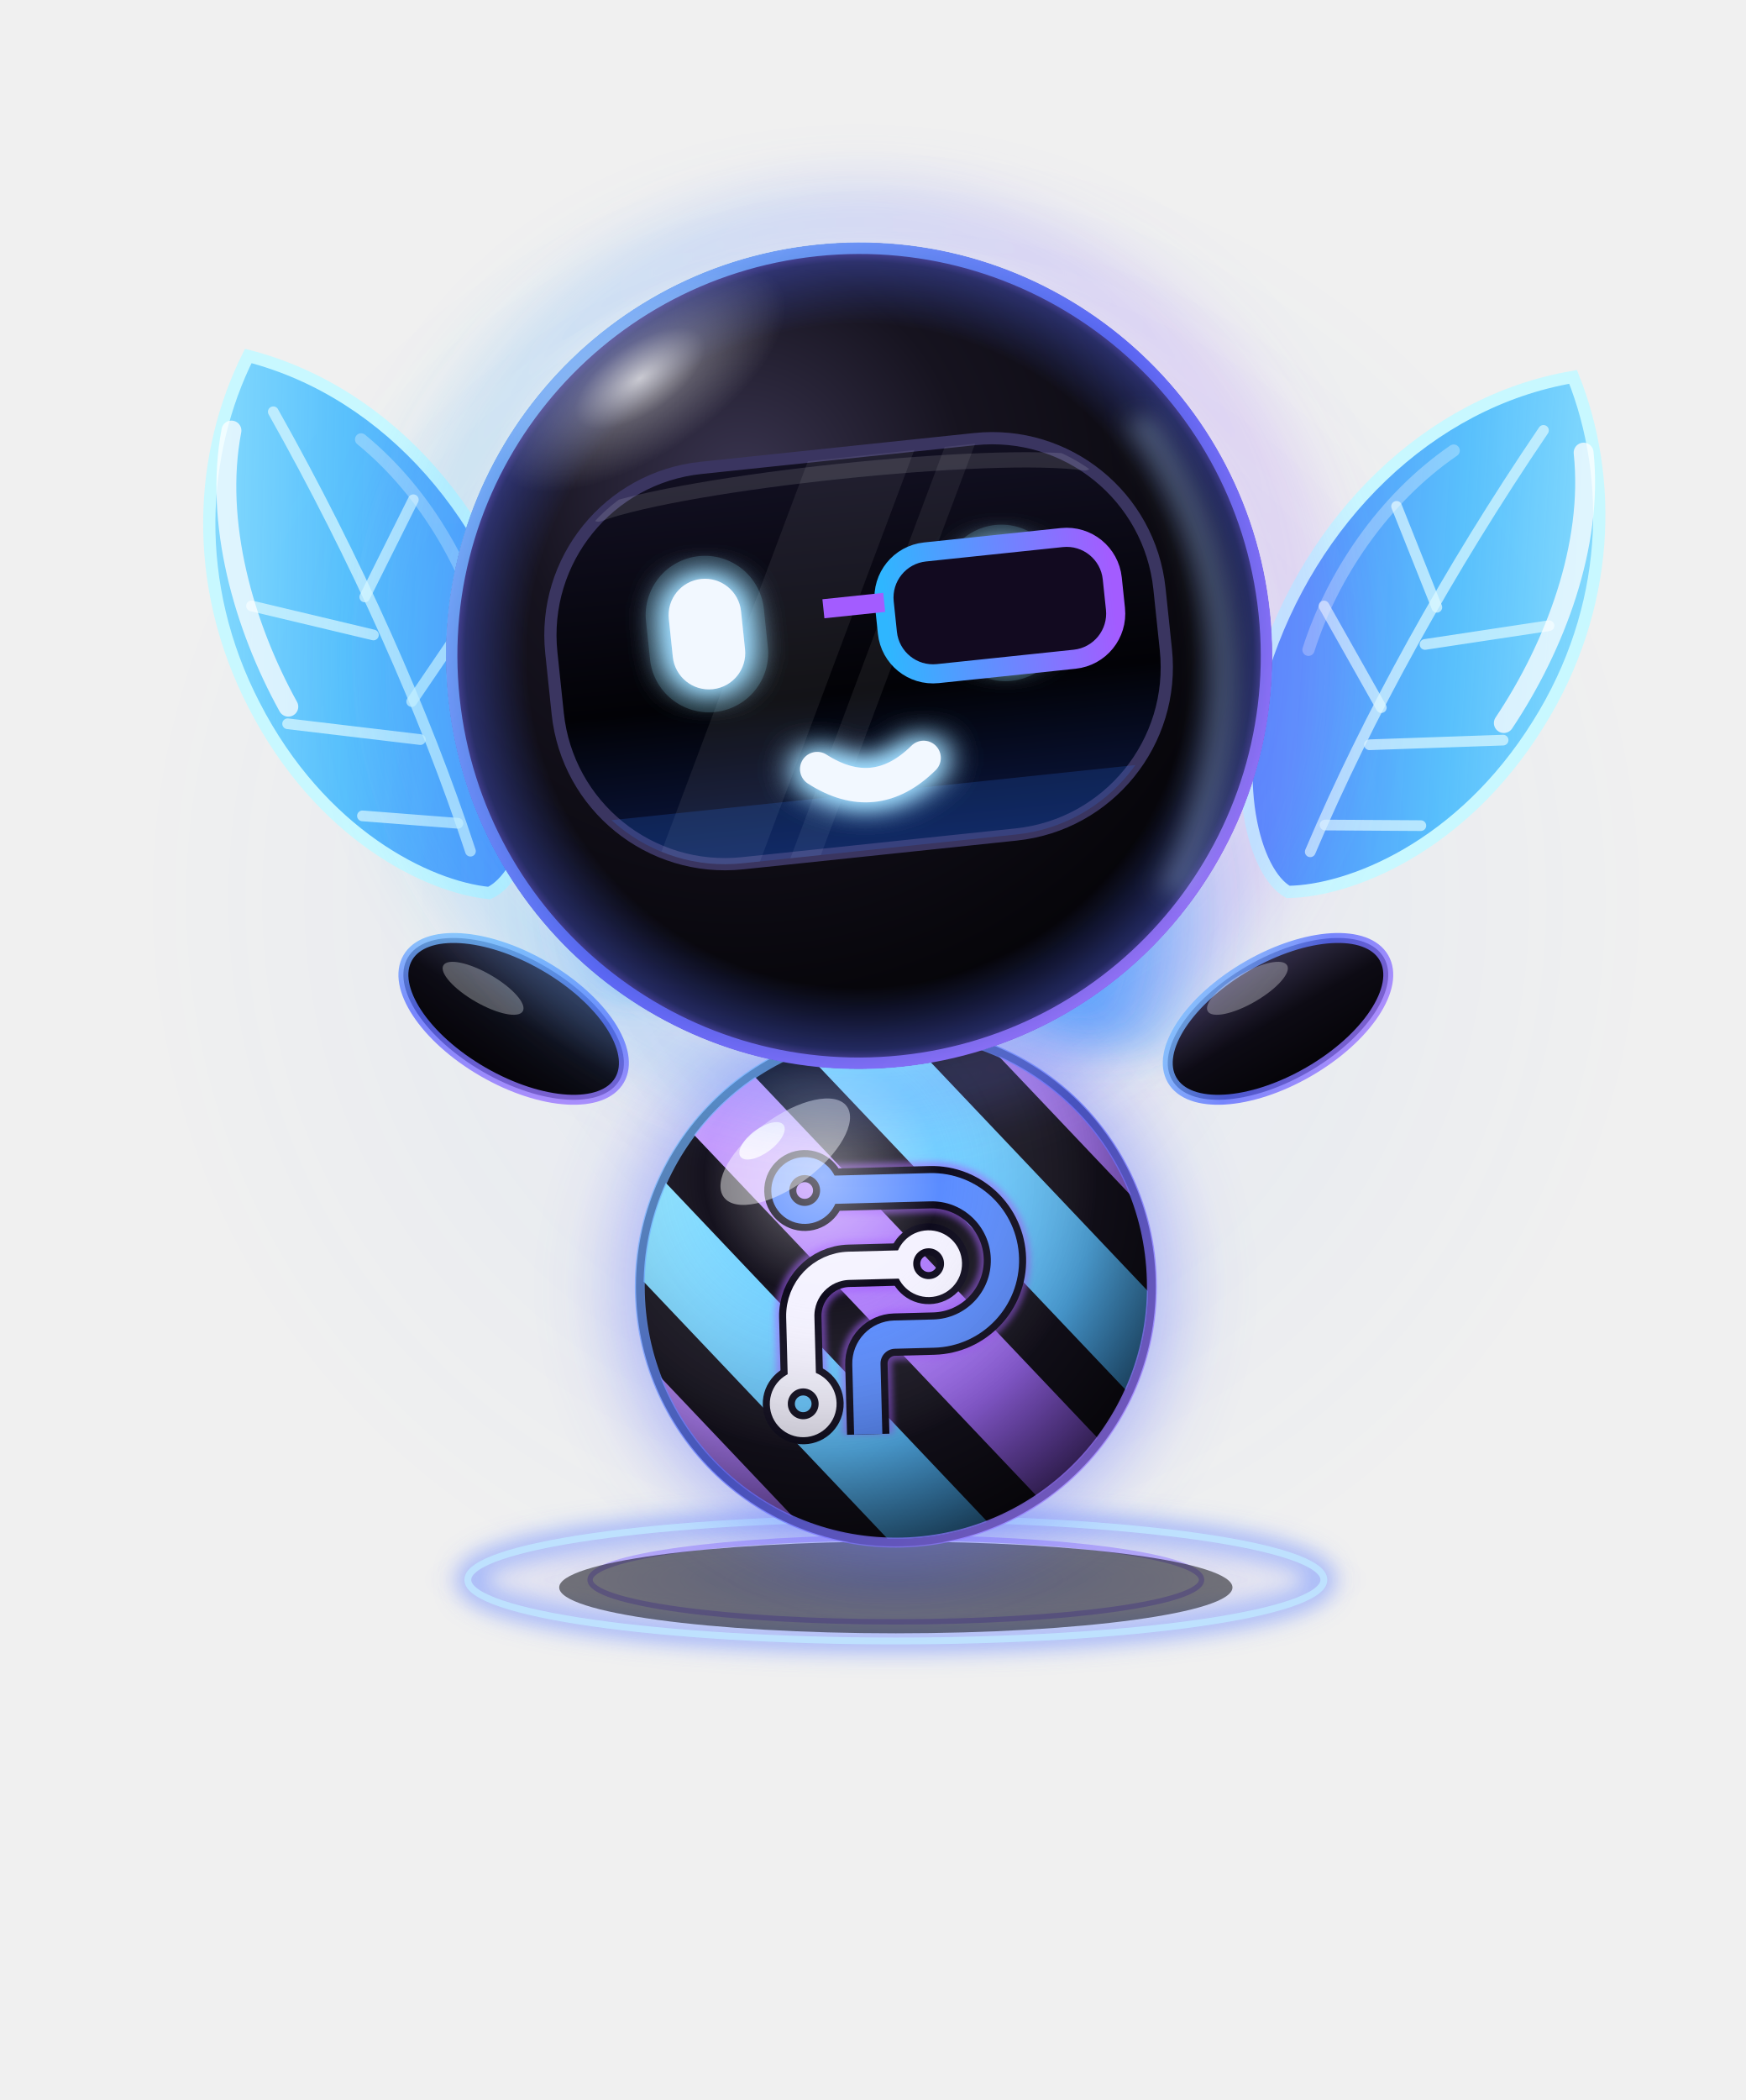
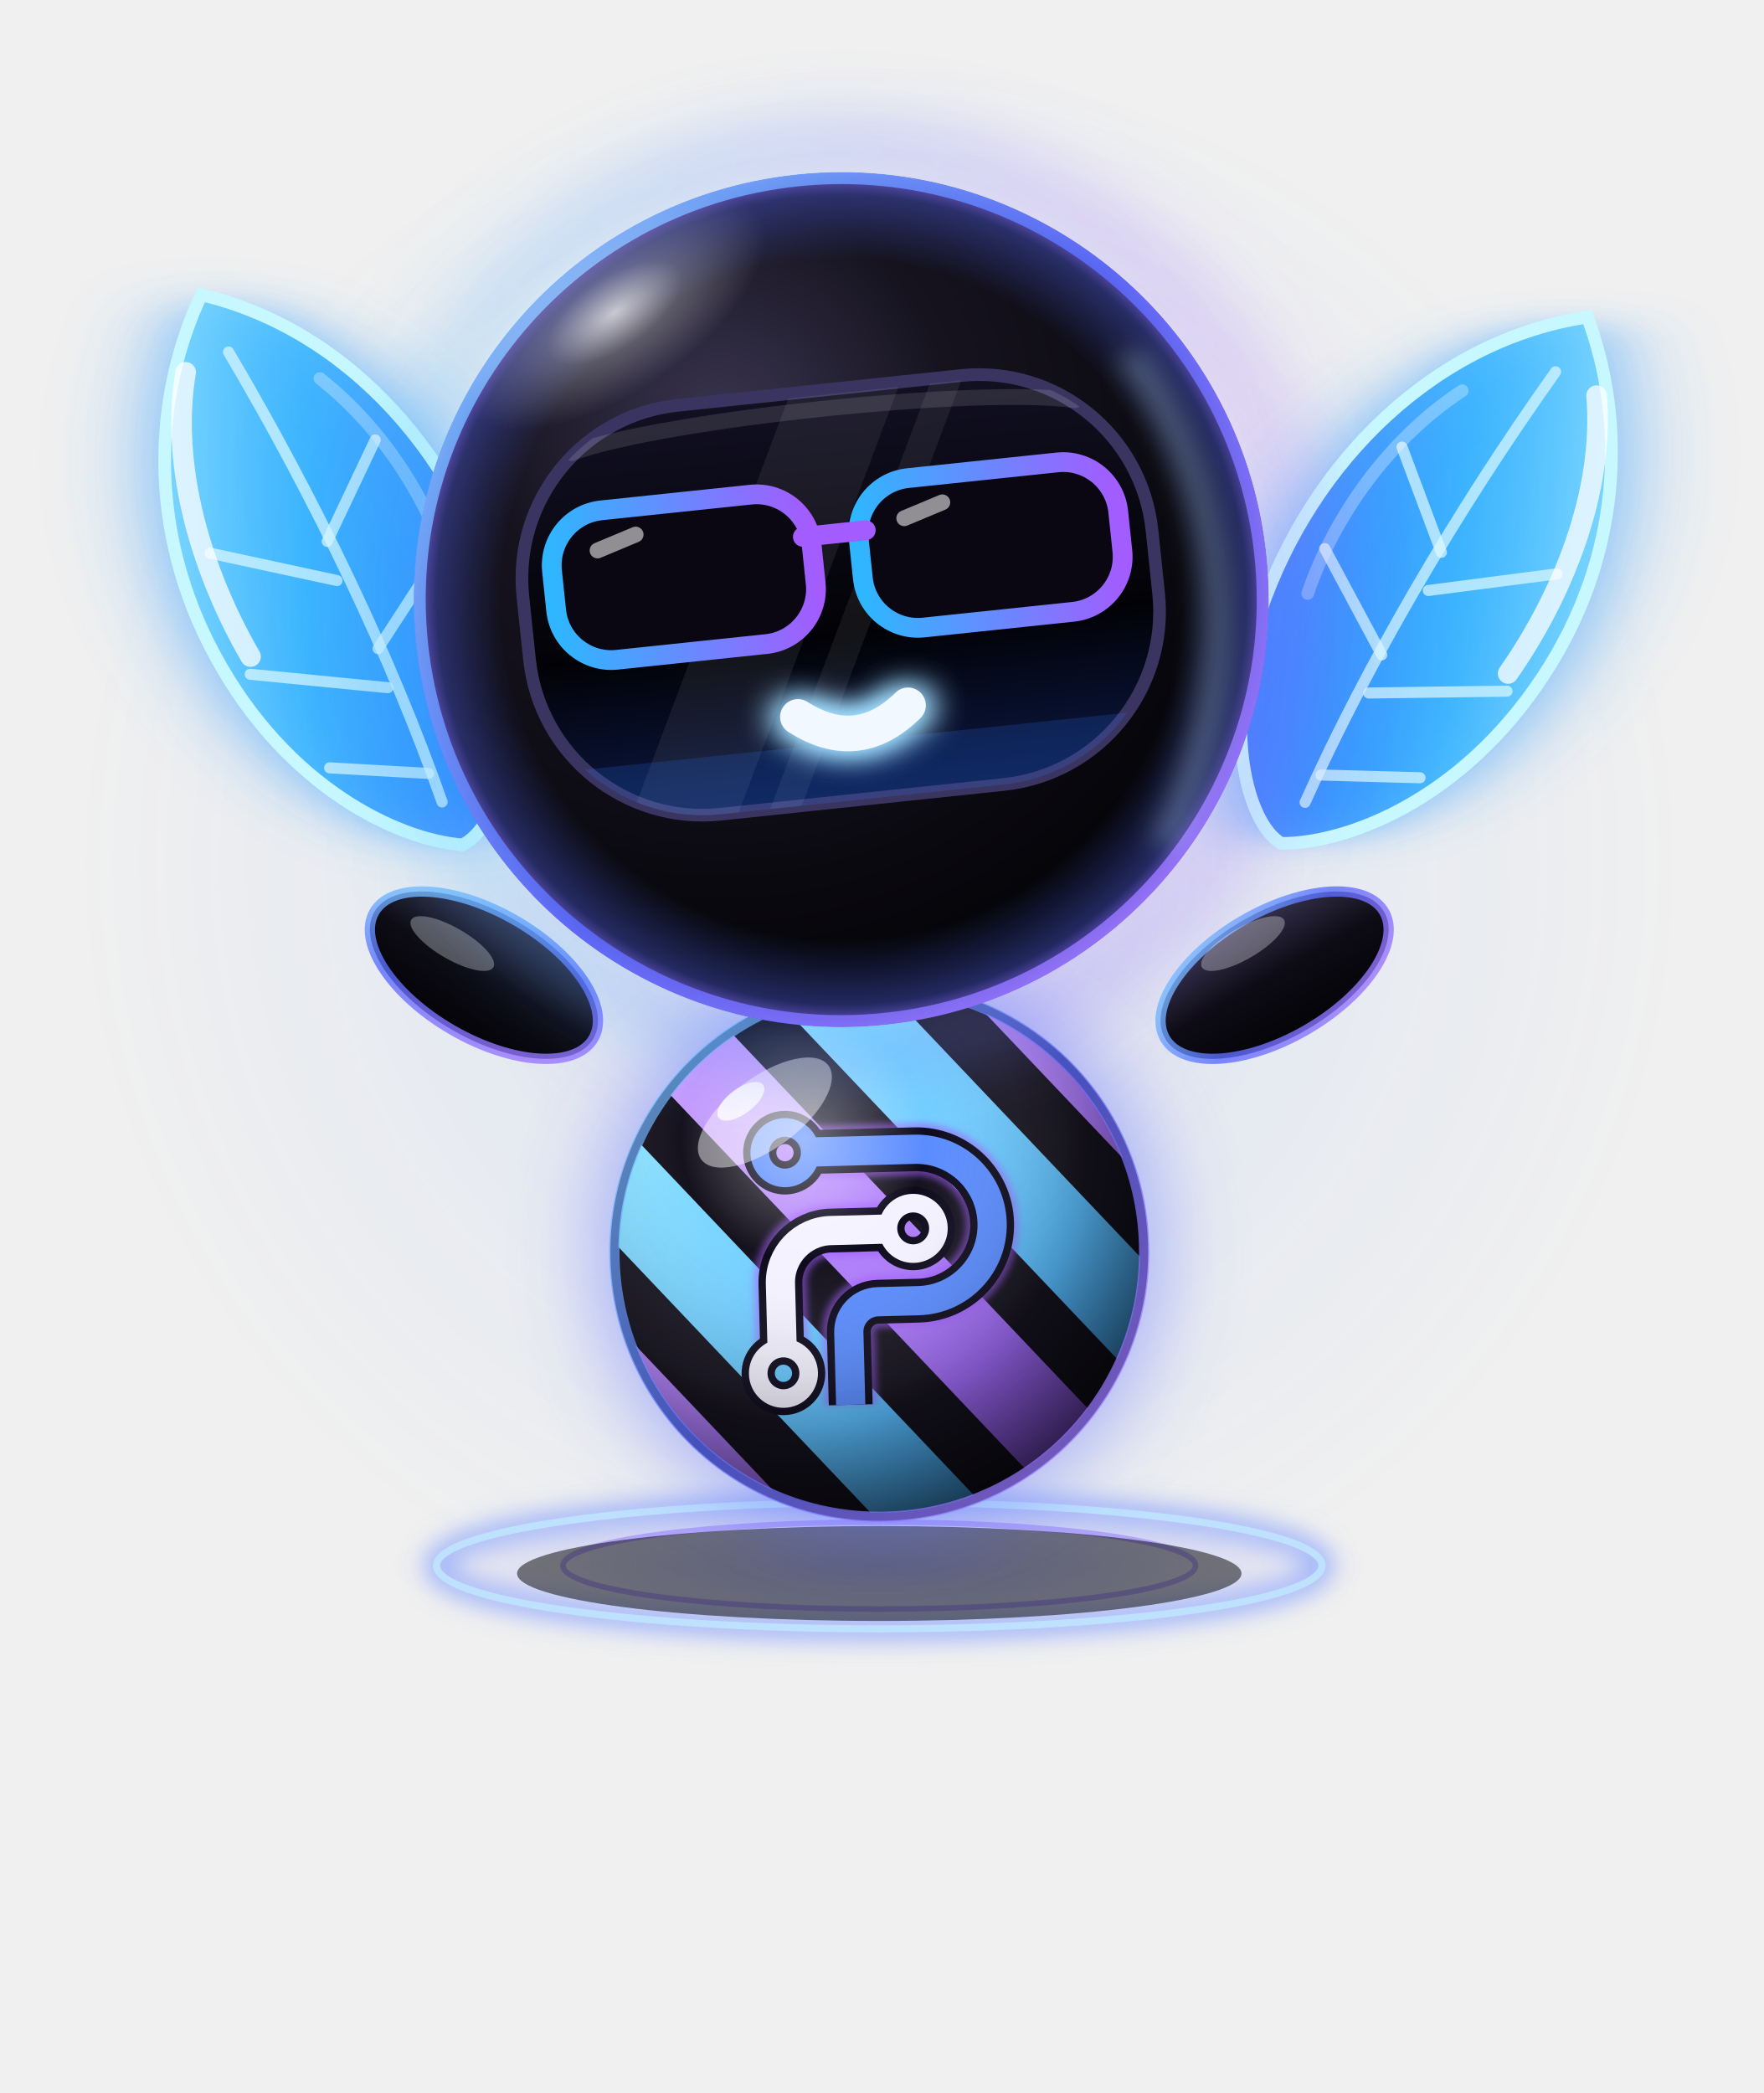
- <svg xmlns="http://www.w3.org/2000/svg" viewBox="-17.2 -17.6 228.4 274.6" role="img" aria-label="Yayen" width="2048" height="2463">
+ <svg xmlns="http://www.w3.org/2000/svg" viewBox="-11.2 -9 223 264.7" role="img" aria-label="Yayen" width="2048" height="2431">
  <defs>
    <filter id="yv1-glow" x="-50%" y="-50%" width="200%" height="200%">
      <feGaussianBlur in="SourceGraphic" stdDeviation="2.2" result="b" />
      <feColorMatrix in="b" type="matrix" values="0 0 0 0 .35  0 0 0 0 .72  0 0 0 0 1  0 0 0 1.4 0" result="c" />
      <feMerge>
        <feMergeNode in="c" />
        <feMergeNode in="c" />
        <feMergeNode in="SourceGraphic" />
      </feMerge>
    </filter>
    <filter id="yv1-blur" x="-50%" y="-50%" width="200%" height="200%">
      <feGaussianBlur stdDeviation="5" />
    </filter>
    <filter id="yv1-blur2" x="-50%" y="-50%" width="200%" height="200%">
      <feGaussianBlur stdDeviation="1.6" />
    </filter>
    <radialGradient id="yv1-aura" cx="50%" cy="50%" r="50%">
      <stop offset="0" stop-color="#8a2be2" stop-opacity=".5" />
      <stop offset=".55" stop-color="#2f7bff" stop-opacity=".16" />
      <stop offset="1" stop-color="#2f7bff" stop-opacity="0" />
    </radialGradient>
    <radialGradient id="yv1-head" cx="38%" cy="28%" r="78%">
      <stop offset="0" stop-color="#3a3550" />
      <stop offset=".35" stop-color="#16131f" />
      <stop offset=".8" stop-color="#07060b" />
      <stop offset="1" stop-color="#020205" />
    </radialGradient>
    <radialGradient id="yv1-headRim" cx="50%" cy="50%" r="50%">
      <stop offset=".8" stop-color="#4b6bff" stop-opacity="0" />
      <stop offset=".95" stop-color="#5a6cff" stop-opacity=".35" />
      <stop offset="1" stop-color="#9a6bff" stop-opacity=".75" />
    </radialGradient>
    <radialGradient id="yv1-spec" cx="50%" cy="50%" r="50%">
      <stop offset="0" stop-color="#fff" stop-opacity=".75" />
      <stop offset=".45" stop-color="#fff" stop-opacity=".25" />
      <stop offset="1" stop-color="#fff" stop-opacity="0" />
    </radialGradient>
    <linearGradient id="yv1-rim" x1="0" y1="0" x2="1" y2="0">
      <stop offset="0" stop-color="#2fb6ff" />
      <stop offset="1" stop-color="#a35cff" />
    </linearGradient>
    <linearGradient id="yv1-rimV" x1="0" y1="0" x2="1" y2="1">
      <stop offset="0" stop-color="#7fd8ff" />
      <stop offset=".5" stop-color="#5a6cff" />
      <stop offset="1" stop-color="#b07aff" />
    </linearGradient>
    <linearGradient id="yv1-visor" x1="0" y1="0" x2="0" y2="1">
      <stop offset="0" stop-color="#121022" />
      <stop offset=".6" stop-color="#020206" />
      <stop offset="1" stop-color="#0b1844" />
    </linearGradient>
    <linearGradient id="yv1-wing" x1="0" y1="0" x2="1" y2="1">
      <stop offset="0" stop-color="#9eecff" stop-opacity=".92" />
      <stop offset=".45" stop-color="#38b6ff" stop-opacity=".82" />
      <stop offset="1" stop-color="#2456ff" stop-opacity=".78" />
    </linearGradient>
    <linearGradient id="yv1-arm" x1="0" y1="0" x2="0" y2="1">
      <stop offset="0" stop-color="#34304a" />
      <stop offset=".5" stop-color="#0d0b14" />
      <stop offset="1" stop-color="#050408" />
    </linearGradient>
    <linearGradient id="yv1-pu" x1="0" y1="0" x2="0" y2="1">
      <stop offset="0" stop-color="#d8b4ff" />
      <stop offset="1" stop-color="#8243f5" />
    </linearGradient>
    <linearGradient id="yv1-cy" x1="0" y1="0" x2="0" y2="1">
      <stop offset="0" stop-color="#a6f4ff" />
      <stop offset="1" stop-color="#2a9bff" />
    </linearGradient>
    <radialGradient id="yv1-ball" cx="36%" cy="28%" r="78%">
      <stop offset="0" stop-color="#fff" stop-opacity=".42" />
      <stop offset=".3" stop-color="#fff" stop-opacity="0" />
      <stop offset=".7" stop-color="#000" stop-opacity=".22" />
      <stop offset="1" stop-color="#000" stop-opacity=".72" />
    </radialGradient>
    <radialGradient id="yv1-floor" cx="50%" cy="50%" r="50%">
      <stop offset="0" stop-color="#5a6cff" stop-opacity=".35" />
      <stop offset=".7" stop-color="#3a3cff" stop-opacity=".08" />
      <stop offset="1" stop-color="#3a3cff" stop-opacity="0" />
    </radialGradient>
    <linearGradient id="yv1-holo" x1="0" y1="0" x2="0" y2="1">
      <stop offset="0" stop-color="#2fb6ff" stop-opacity=".28" />
      <stop offset="1" stop-color="#a35cff" stop-opacity=".12" />
    </linearGradient>
    <clipPath id="yv1-cbody">
      <circle cx="100" cy="148" r="33" />
    </clipPath>
    <clipPath id="yv1-chead">
      <circle cx="100" cy="66" r="54" />
    </clipPath>
    <clipPath id="yv1-cvisor">
      <rect class="visorClip" x="60" y="40" width="80" height="52" rx="22" transform="translate(100 65.4) scale(1 1) translate(-100 -66)" />
    </clipPath>
    <mask id="yv1-mL" maskUnits="userSpaceOnUse" x="0" y="0" width="200" height="200">
      <rect width="200" height="200" fill="#fff" />
      <rect class="lidL" fill="#000" x="71" y="49.85" width="19" height="0" />
      <ellipse class="cutL" fill="#000" cx="80.5" cy="79.05" rx="9.98" ry="8.7" opacity="0" />
    </mask>
    <mask id="yv1-mR" maskUnits="userSpaceOnUse" x="0" y="0" width="200" height="200">
      <rect width="200" height="200" fill="#fff" />
      <rect class="lidR" fill="#000" x="110" y="49.85" width="19" height="0" />
      <ellipse class="cutR" fill="#000" cx="119.5" cy="79.05" rx="9.98" ry="8.7" opacity="0" />
    </mask>
    <path id="yv1-leaf" d="M0-38C15-26 21-5 17 15C14 30 5 39 0 39C-7 35-17 23-18 4C-19-14-11-29 0-38Z" />
    <g id="yv1-wingShape" transform="translate(30 62) rotate(-28)">
-       <use class="gl" href="#yv1-leaf" fill="#2f9bff" opacity=".8" filter="url(#yv1-blur)" x="66" y="53.4" />
+       <use class="yv-brillo" href="#yv1-leaf" fill="#2f9bff" opacity=".8" filter="url(#yv1-blur)" />
      <use href="#yv1-leaf" fill="url(#yv1-wing)" stroke="#c8f8ff" stroke-width="1.6" />
      <g stroke="#dffaff" stroke-opacity=".7" stroke-width="1.4" stroke-linecap="round" fill="none">
        <path d="M0-30C2-8 2 14 0 33" />
        <path d="M-13-8L0 2" />
        <path d="M-15 8L0 17" />
        <path d="M-11 23L0 29" />
        <path d="M12-12L1-3" />
        <path d="M14 4L1 12" />
      </g>
      <path d="M-6-30C-13-20-15-6-14 6" stroke="#fff" stroke-opacity=".75" stroke-width="2.6" stroke-linecap="round" fill="none" />
      <path d="M9-22C14-12 15 0 13 10" stroke="#fff" stroke-opacity=".3" stroke-width="1.6" stroke-linecap="round" fill="none" />
    </g>
  </defs>
-   <circle class="aura" cx="100" cy="100" r="104" fill="url(#yv1-aura)" opacity="0.22" transform="translate(100 100) scale(0.96) translate(-100 -100)" />
+   <circle class="aura" cx="100" cy="100" r="104" fill="url(#yv1-aura)" opacity="0.33" transform="translate(100 100) scale(0.99) translate(-100 -100)" />
  <g class="floor">
    <ellipse cx="100" cy="189" rx="62" ry="10" fill="url(#yv1-floor)" />
    <ellipse cx="100" cy="189" rx="56" ry="8" fill="none" stroke="#6a8cff" stroke-width="2.4" opacity=".7" filter="url(#yv1-blur2)" />
    <ellipse cx="100" cy="189" rx="56" ry="8" fill="none" stroke="#bfe4ff" stroke-width=".9" opacity=".9" />
    <ellipse cx="100" cy="189" rx="40" ry="5.5" fill="none" stroke="#8a6bff" stroke-width=".7" opacity=".45" />
  </g>
-   <ellipse class="shadow" cx="100" cy="190" rx="44.04" ry="6" fill="#000" opacity="0.5" />
+   <ellipse class="shadow" cx="100" cy="190" rx="45.81" ry="6" fill="#000" opacity="0.5" />
  <g class="back" />
-   <g class="all" transform="translate(100 112.63) scale(1) rotate(0) translate(-100 -110)">
-     <g class="wingL" transform="rotate(3.83 46 74)">
+   <g class="all" transform="translate(100 111.33) scale(1) rotate(0) translate(-100 -110)">
+     <g class="wingL" transform="rotate(2.61 46 74)">
      <use href="#yv1-wingShape" />
    </g>
-     <g class="wingR" transform="rotate(0.97 154 74)">
+     <g class="wingR" transform="rotate(2.19 154 74)">
      <use href="#yv1-wingShape" transform="translate(200 0) scale(-1 1)" />
    </g>
    <g class="body" transform="translate(0 0) rotate(-1.5 100 148)">
-       <circle class="gl" cx="100" cy="148" r="36" fill="#5a6cff" opacity=".45" filter="url(#yv1-blur)" />
+       <circle class="yv-brillo" cx="100" cy="148" r="36" fill="#5a6cff" opacity=".45" filter="url(#yv1-blur)" />
      <circle cx="100" cy="148" r="34" fill="#15121e" />
      <g clip-path="url(#yv1-cbody)">
        <g transform="rotate(-42 100 148)">
          <rect x="22.5" y="90" width="11" height="120" fill="url(#yv1-pu)" />
          <rect x="40.5" y="90" width="11" height="120" fill="url(#yv1-cy)" />
          <rect x="58.5" y="90" width="11" height="120" fill="url(#yv1-pu)" />
          <rect x="76.5" y="90" width="11" height="120" fill="url(#yv1-cy)" />
          <rect x="94.5" y="90" width="11" height="120" fill="url(#yv1-pu)" />
          <rect x="112.5" y="90" width="11" height="120" fill="url(#yv1-cy)" />
          <rect x="130.5" y="90" width="11" height="120" fill="url(#yv1-pu)" />
          <rect x="148.5" y="90" width="11" height="120" fill="url(#yv1-cy)" />
          <rect x="166.5" y="90" width="11" height="120" fill="url(#yv1-pu)" />
        </g>
        <g class="logo" transform="translate(100 149) scale(.084) translate(-256 -253)" fill="none" stroke-width="44">
-           <g class="gl" stroke="#a35cff" stroke-width="80" opacity=".55" filter="url(#yv1-blur)">
+           <g class="yv-brillo" stroke="#a35cff" stroke-width="80" opacity=".55" filter="url(#yv1-blur)">
            <path d="M160 88H313A114 114 0 0 1 313 316H252A45 45 0 0 0 207 361V470" />
            <circle cx="118" cy="88" r="38" stroke-width="28" />
            <path d="M265 207H184A78 78 0 0 0 106 285V380" />
            <circle cx="308" cy="207" r="38" stroke-width="28" />
            <circle cx="107" cy="420" r="38" stroke-width="28" />
          </g>
          <g stroke="#0d0a1c" stroke-width="66">
            <path d="M160 88H313A114 114 0 0 1 313 316H252A45 45 0 0 0 207 361V470" />
            <circle cx="118" cy="88" r="38" stroke-width="50" />
            <path d="M265 207H184A78 78 0 0 0 106 285V380" />
            <circle cx="308" cy="207" r="38" stroke-width="50" />
            <circle cx="107" cy="420" r="38" stroke-width="50" />
          </g>
          <g stroke="#5a8cff">
            <path d="M160 88H313A114 114 0 0 1 313 316H252A45 45 0 0 0 207 361V470" />
            <circle cx="118" cy="88" r="38" stroke-width="28" />
          </g>
          <g stroke="#f4f2ff">
            <path d="M265 207H184A78 78 0 0 0 106 285V380" />
            <circle cx="308" cy="207" r="38" stroke-width="28" />
            <circle cx="107" cy="420" r="38" stroke-width="28" />
          </g>
        </g>
        <circle cx="100" cy="148" r="33" fill="url(#yv1-ball)" />
      </g>
      <circle cx="100" cy="148" r="33.5" fill="none" stroke="url(#yv1-rimV)" stroke-opacity=".7" stroke-width="1.3" />
      <ellipse cx="86" cy="130" rx="10" ry="4.5" transform="rotate(-35 86 130)" fill="#fff" opacity=".45" />
      <ellipse cx="83" cy="128.5" rx="3.5" ry="1.6" transform="rotate(-35 83 128.5)" fill="#fff" opacity=".8" />
    </g>
    <g class="armL" transform="rotate(0 60 110)">
      <ellipse cx="50" cy="113" rx="16" ry="8" transform="rotate(30 50 113)" fill="url(#yv1-arm)" stroke="url(#yv1-rimV)" stroke-opacity=".8" stroke-width="1.3" />
      <ellipse cx="46" cy="109" rx="6" ry="2" transform="rotate(30 46 109)" fill="#fff" opacity=".3" />
    </g>
    <g class="armR" transform="rotate(0 140 110)">
      <ellipse cx="150" cy="113" rx="16" ry="8" transform="rotate(-30 150 113)" fill="url(#yv1-arm)" stroke="url(#yv1-rimV)" stroke-opacity=".8" stroke-width="1.3" />
      <ellipse cx="146" cy="109" rx="6" ry="2" transform="rotate(-30 146 109)" fill="#fff" opacity=".3" />
    </g>
    <g class="head" transform="translate(0 -0.75) rotate(-6 100 112)">
-       <circle class="gl" cx="100" cy="66" r="57" fill="none" stroke="url(#yv1-rim)" stroke-width="4" opacity=".55" filter="url(#yv1-blur)" />
+       <circle class="yv-brillo" cx="100" cy="66" r="57" fill="none" stroke="url(#yv1-rim)" stroke-width="4" opacity=".55" filter="url(#yv1-blur)" />
      <circle cx="100" cy="66" r="54" fill="url(#yv1-head)" />
      <circle cx="100" cy="66" r="54" fill="url(#yv1-headRim)" />
      <circle cx="100" cy="66" r="53.3" fill="none" stroke="url(#yv1-rimV)" stroke-opacity=".85" stroke-width="1.5" />
      <g clip-path="url(#yv1-chead)">
        <path d="M140 40C150 58 150 80 138 100" stroke="#bfe4ff" stroke-opacity=".35" stroke-width="3" stroke-linecap="round" fill="none" filter="url(#yv1-blur2)" />
      </g>
      <ellipse class="spec" cx="76" cy="27" rx="22" ry="10" transform="translate(0 0.75) rotate(-28 74 28)" fill="url(#yv1-spec)" />
      <rect class="visorRect" x="60" y="40" width="80" height="52" rx="22" fill="url(#yv1-visor)" stroke="#3a3560" stroke-width="1.6" transform="translate(100 65.4) scale(1 1) translate(-100 -66)" />
      <g clip-path="url(#yv1-cvisor)">
        <path class="glare" d="M70 92L96 40H110L84 92ZM88 92L114 40H118L92 92Z" fill="#fff" opacity=".07" transform="translate(0 0)" />
        <rect x="40" y="84" width="120" height="8" fill="#2f7bff" opacity=".18" />
        <rect class="screenGlow" x="40" y="40" width="120" height="52" fill="#5fd0ff" opacity="0" />
        <ellipse class="blushL" cx="72" cy="77.4" rx="7" ry="3.5" fill="#ff7ac8" opacity="0" />
        <ellipse class="blushR" cx="128" cy="77.4" rx="7" ry="3.5" fill="#ff7ac8" opacity="0" />
-         <rect class="haloL" fill="#8ee8ff" opacity=".18" mask="url(#yv1-mL)" x="72.75" y="50.85" width="15.5" height="20.5" rx="7.75" />
-         <rect class="haloR" fill="#8ee8ff" opacity=".18" mask="url(#yv1-mR)" x="111.75" y="50.85" width="15.5" height="20.5" rx="7.75" />
+         <rect class="haloL" fill="#8ee8ff" opacity="0" mask="url(#yv1-mL)" x="72.75" y="50.85" width="15.5" height="20.5" rx="7.75" />
+         <rect class="haloR" fill="#8ee8ff" opacity="0" mask="url(#yv1-mR)" x="111.75" y="50.85" width="15.5" height="20.5" rx="7.75" />
        <g filter="url(#yv1-glow)">
-           <rect class="eyeL" fill="#f2f8ff" mask="url(#yv1-mL)" x="75.75" y="53.85" width="9.5" height="14.5" rx="4.75" />
-           <rect class="eyeR" fill="#f2f8ff" mask="url(#yv1-mR)" x="114.75" y="53.85" width="9.5" height="14.5" rx="4.75" />
+           <rect class="eyeL" fill="#f2f8ff" mask="url(#yv1-mL)" x="75.75" y="53.85" width="9.5" height="14.5" rx="4.75" opacity="0" />
+           <rect class="eyeR" fill="#f2f8ff" mask="url(#yv1-mR)" x="114.75" y="53.85" width="9.5" height="14.5" rx="4.75" opacity="0" />
          <path class="browL" stroke="#f2f8ff" stroke-width="4" stroke-linecap="round" fill="none" opacity="0" d="M74 48.85L87 48.85" />
          <path class="browR" stroke="#f2f8ff" stroke-width="4" stroke-linecap="round" fill="none" opacity="0" d="M113 48.85L126 48.85" />
-           <path class="mouth" stroke="#f2f8ff" stroke-width="4.5" stroke-linecap="round" fill="none" d="M93 80.17Q100 85.77 107 80.17" opacity="1" />
-           <ellipse class="mouthO" fill="#f2f8ff" opacity="0" cx="100" cy="81.17" rx="3" ry="0" />
+           <path class="mouth" stroke="#f2f8ff" stroke-width="4.5" stroke-linecap="round" fill="none" d="M93 80.18Q100 85.77 107 80.18" opacity="1" />
+           <ellipse class="mouthO" fill="#f2f8ff" opacity="0" cx="100" cy="81.18" rx="3" ry="0" />
        </g>
        <g class="glasses" opacity="1">
-           <rect class="gL" width="30" height="16" rx="6" fill="#120a20" stroke="url(#yv1-rim)" stroke-width="2.5" />
-           <rect class="gR" width="30" height="16" rx="6" fill="#120a20" stroke="url(#yv1-rim)" stroke-width="2.5" x="104" y="53.4" />
-           <path class="gB" stroke="#a35cff" stroke-width="2.5" d="M96 59.4h8" />
+           <rect class="gL" width="33" height="19" rx="7" fill="#0a0612" stroke="url(#yv1-rim)" stroke-width="2.5" x="64" y="51.6" />
+           <rect class="gR" width="33" height="19" rx="7" fill="#0a0612" stroke="url(#yv1-rim)" stroke-width="2.5" x="103" y="51.6" />
+           <path class="gB" stroke="#a35cff" stroke-width="2.5" stroke-linecap="round" d="M96 57.6h8" />
+           <path class="gS" stroke="#fff" stroke-opacity=".55" stroke-width="2" stroke-linecap="round" fill="none" d="M70 56.6l5 -1.5M109 56.6l5 -1.5" />
        </g>
        <path d="M68 44C80 41 120 41 132 44" stroke="#fff" stroke-opacity=".12" stroke-width="2" stroke-linecap="round" fill="none" />
      </g>
    </g>
    <g class="props" />
  </g>
  <g class="fx" />
</svg>
